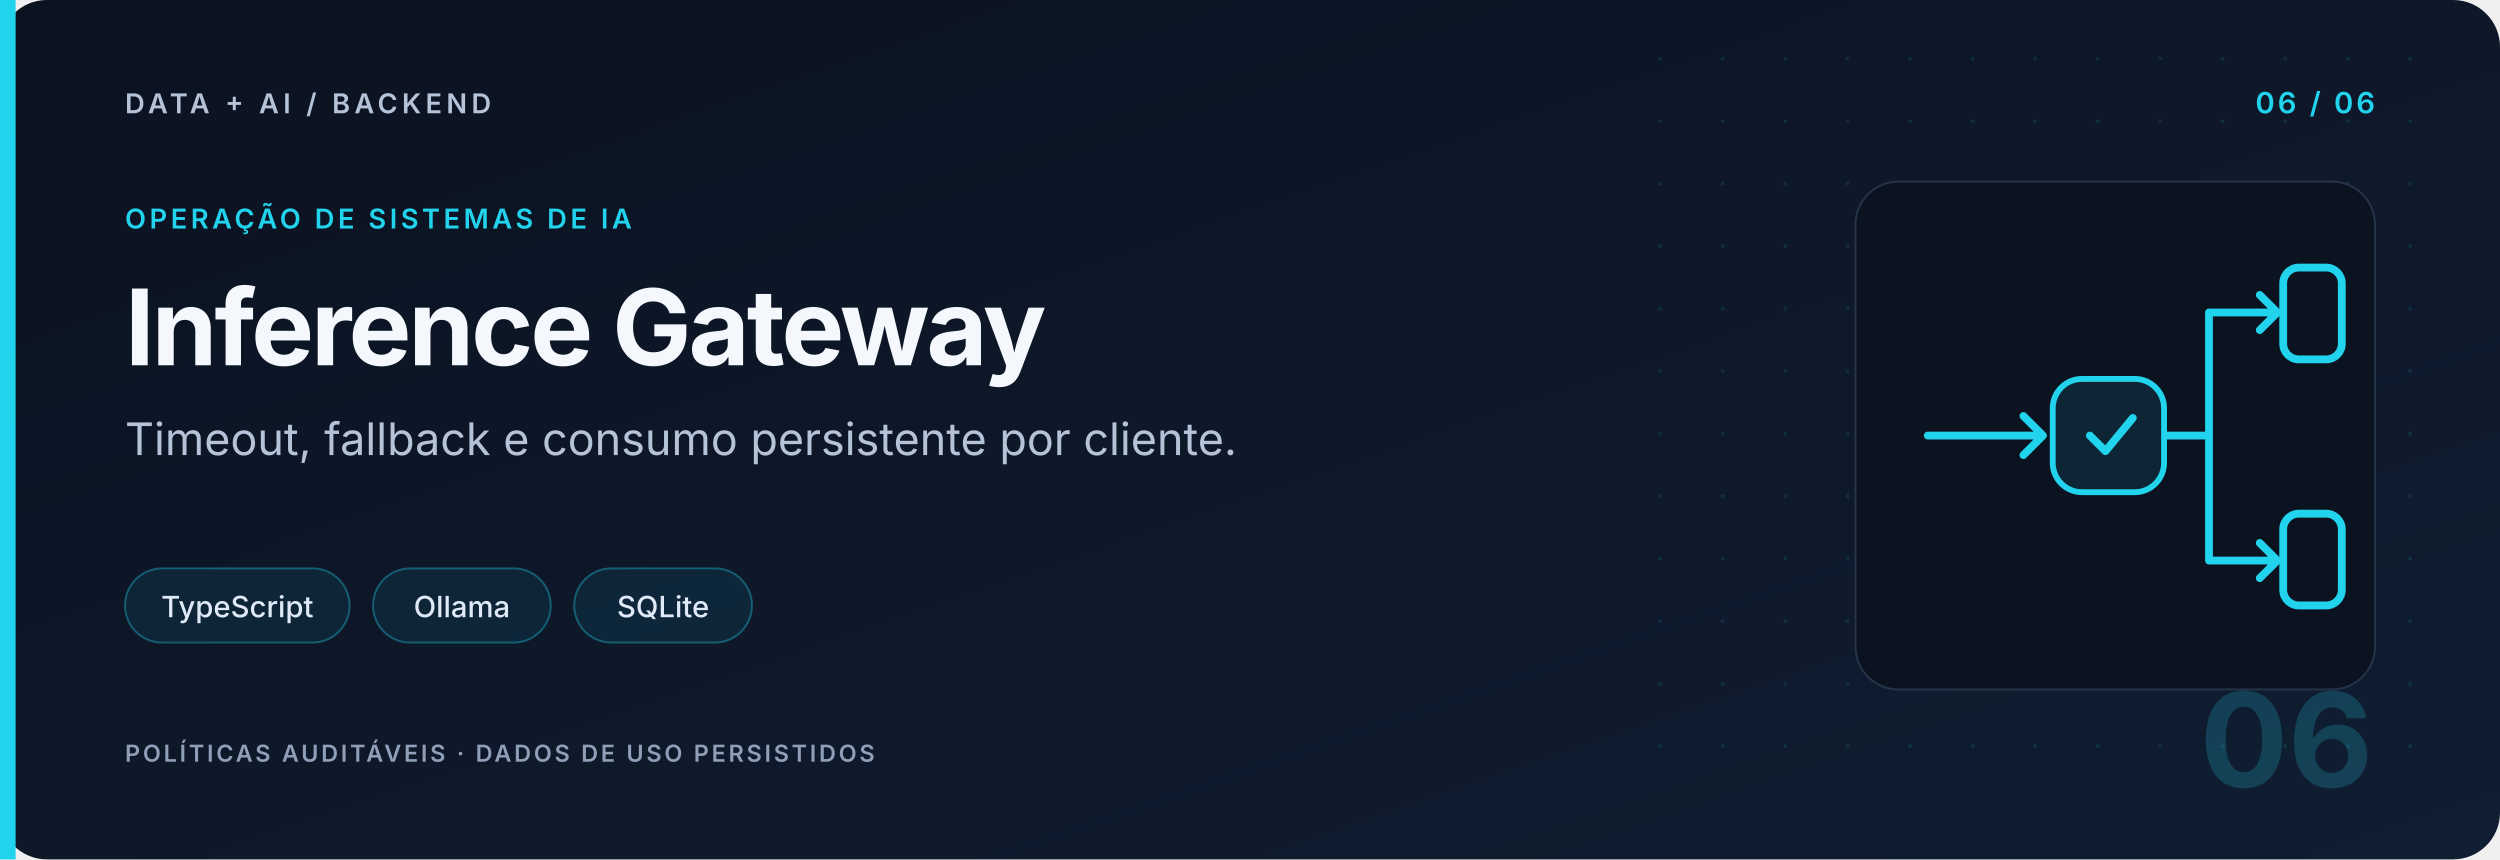
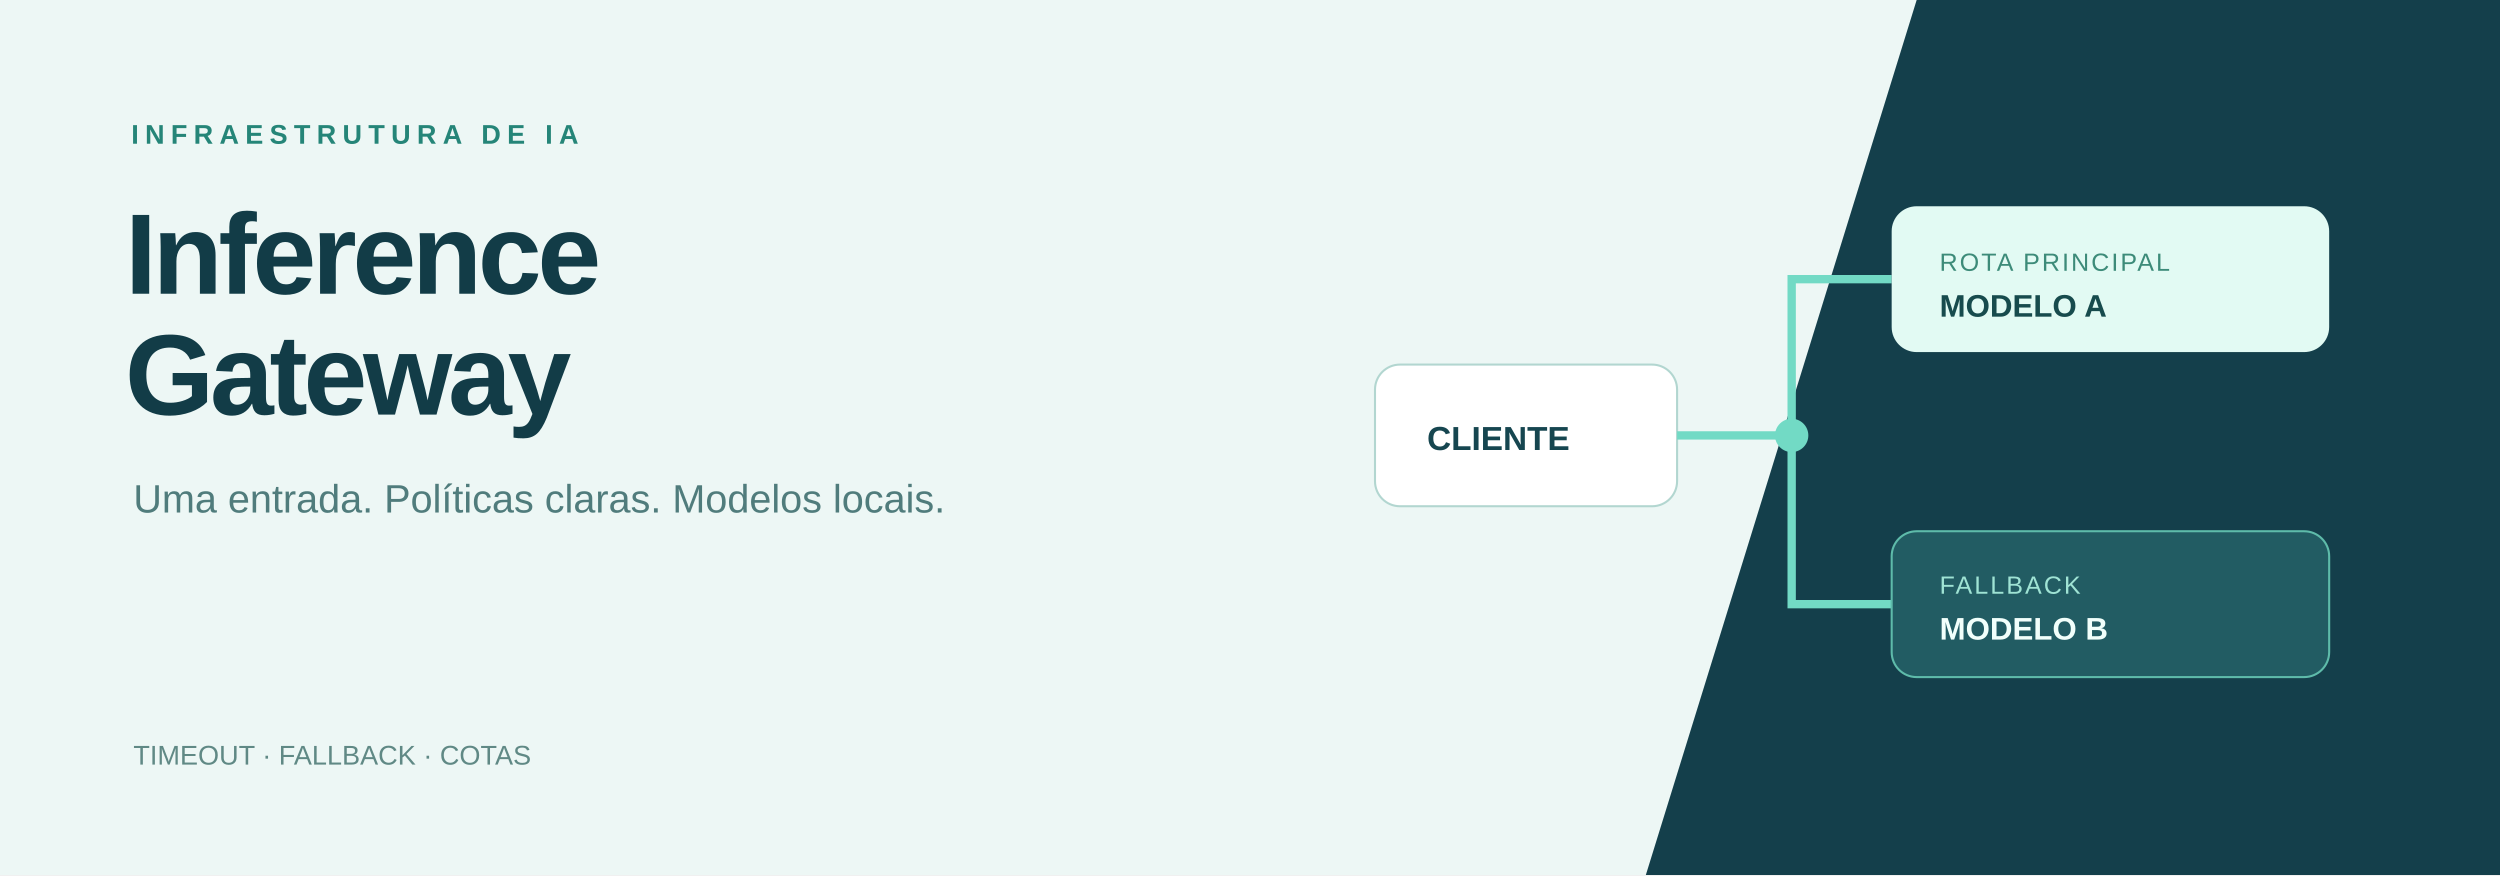
- <svg xmlns="http://www.w3.org/2000/svg" width="1280" height="440" viewBox="0 0 1280 440" role="img" aria-labelledby="title description">
-   <g font-family="'Segoe UI', Inter, Arial, sans-serif">
-     <defs>
-       <linearGradient id="background" x1="0" y1="0" x2="1" y2="1">
-         <stop stop-color="#0b1220" />
-         <stop offset="1" stop-color="#101e32" />
-       </linearGradient>
-     </defs>
-     <rect x="0" y="0" width="1280" height="440" rx="24" fill="url(#background)" stroke="none" />
-     <rect x="0" y="0" width="8" height="440" rx="0" fill="#22d3ee" stroke="none" />
-     <circle cx="850" cy="30" r="1" fill="#22d3ee" opacity=".11" />
-     <circle cx="850" cy="62" r="1" fill="#22d3ee" opacity=".11" />
-     <circle cx="850" cy="94" r="1" fill="#22d3ee" opacity=".11" />
-     <circle cx="850" cy="126" r="1" fill="#22d3ee" opacity=".11" />
-     <circle cx="850" cy="158" r="1" fill="#22d3ee" opacity=".11" />
-     <circle cx="850" cy="190" r="1" fill="#22d3ee" opacity=".11" />
-     <circle cx="850" cy="222" r="1" fill="#22d3ee" opacity=".11" />
-     <circle cx="850" cy="254" r="1" fill="#22d3ee" opacity=".11" />
-     <circle cx="850" cy="286" r="1" fill="#22d3ee" opacity=".11" />
-     <circle cx="850" cy="318" r="1" fill="#22d3ee" opacity=".11" />
-     <circle cx="850" cy="350" r="1" fill="#22d3ee" opacity=".11" />
-     <circle cx="850" cy="382" r="1" fill="#22d3ee" opacity=".11" />
-     <circle cx="882" cy="30" r="1" fill="#22d3ee" opacity=".11" />
-     <circle cx="882" cy="62" r="1" fill="#22d3ee" opacity=".11" />
-     <circle cx="882" cy="94" r="1" fill="#22d3ee" opacity=".11" />
-     <circle cx="882" cy="126" r="1" fill="#22d3ee" opacity=".11" />
-     <circle cx="882" cy="158" r="1" fill="#22d3ee" opacity=".11" />
-     <circle cx="882" cy="190" r="1" fill="#22d3ee" opacity=".11" />
-     <circle cx="882" cy="222" r="1" fill="#22d3ee" opacity=".11" />
-     <circle cx="882" cy="254" r="1" fill="#22d3ee" opacity=".11" />
-     <circle cx="882" cy="286" r="1" fill="#22d3ee" opacity=".11" />
-     <circle cx="882" cy="318" r="1" fill="#22d3ee" opacity=".11" />
-     <circle cx="882" cy="350" r="1" fill="#22d3ee" opacity=".11" />
-     <circle cx="882" cy="382" r="1" fill="#22d3ee" opacity=".11" />
-     <circle cx="914" cy="30" r="1" fill="#22d3ee" opacity=".11" />
-     <circle cx="914" cy="62" r="1" fill="#22d3ee" opacity=".11" />
-     <circle cx="914" cy="94" r="1" fill="#22d3ee" opacity=".11" />
-     <circle cx="914" cy="126" r="1" fill="#22d3ee" opacity=".11" />
-     <circle cx="914" cy="158" r="1" fill="#22d3ee" opacity=".11" />
-     <circle cx="914" cy="190" r="1" fill="#22d3ee" opacity=".11" />
-     <circle cx="914" cy="222" r="1" fill="#22d3ee" opacity=".11" />
-     <circle cx="914" cy="254" r="1" fill="#22d3ee" opacity=".11" />
-     <circle cx="914" cy="286" r="1" fill="#22d3ee" opacity=".11" />
-     <circle cx="914" cy="318" r="1" fill="#22d3ee" opacity=".11" />
-     <circle cx="914" cy="350" r="1" fill="#22d3ee" opacity=".11" />
-     <circle cx="914" cy="382" r="1" fill="#22d3ee" opacity=".11" />
-     <circle cx="946" cy="30" r="1" fill="#22d3ee" opacity=".11" />
-     <circle cx="946" cy="62" r="1" fill="#22d3ee" opacity=".11" />
-     <circle cx="946" cy="94" r="1" fill="#22d3ee" opacity=".11" />
-     <circle cx="946" cy="126" r="1" fill="#22d3ee" opacity=".11" />
-     <circle cx="946" cy="158" r="1" fill="#22d3ee" opacity=".11" />
-     <circle cx="946" cy="190" r="1" fill="#22d3ee" opacity=".11" />
-     <circle cx="946" cy="222" r="1" fill="#22d3ee" opacity=".11" />
-     <circle cx="946" cy="254" r="1" fill="#22d3ee" opacity=".11" />
-     <circle cx="946" cy="286" r="1" fill="#22d3ee" opacity=".11" />
-     <circle cx="946" cy="318" r="1" fill="#22d3ee" opacity=".11" />
-     <circle cx="946" cy="350" r="1" fill="#22d3ee" opacity=".11" />
-     <circle cx="946" cy="382" r="1" fill="#22d3ee" opacity=".11" />
-     <circle cx="978" cy="30" r="1" fill="#22d3ee" opacity=".11" />
-     <circle cx="978" cy="62" r="1" fill="#22d3ee" opacity=".11" />
-     <circle cx="978" cy="94" r="1" fill="#22d3ee" opacity=".11" />
-     <circle cx="978" cy="126" r="1" fill="#22d3ee" opacity=".11" />
-     <circle cx="978" cy="158" r="1" fill="#22d3ee" opacity=".11" />
-     <circle cx="978" cy="190" r="1" fill="#22d3ee" opacity=".11" />
-     <circle cx="978" cy="222" r="1" fill="#22d3ee" opacity=".11" />
-     <circle cx="978" cy="254" r="1" fill="#22d3ee" opacity=".11" />
-     <circle cx="978" cy="286" r="1" fill="#22d3ee" opacity=".11" />
-     <circle cx="978" cy="318" r="1" fill="#22d3ee" opacity=".11" />
-     <circle cx="978" cy="350" r="1" fill="#22d3ee" opacity=".11" />
-     <circle cx="978" cy="382" r="1" fill="#22d3ee" opacity=".11" />
-     <circle cx="1010" cy="30" r="1" fill="#22d3ee" opacity=".11" />
-     <circle cx="1010" cy="62" r="1" fill="#22d3ee" opacity=".11" />
-     <circle cx="1010" cy="94" r="1" fill="#22d3ee" opacity=".11" />
-     <circle cx="1010" cy="126" r="1" fill="#22d3ee" opacity=".11" />
-     <circle cx="1010" cy="158" r="1" fill="#22d3ee" opacity=".11" />
-     <circle cx="1010" cy="190" r="1" fill="#22d3ee" opacity=".11" />
-     <circle cx="1010" cy="222" r="1" fill="#22d3ee" opacity=".11" />
-     <circle cx="1010" cy="254" r="1" fill="#22d3ee" opacity=".11" />
-     <circle cx="1010" cy="286" r="1" fill="#22d3ee" opacity=".11" />
-     <circle cx="1010" cy="318" r="1" fill="#22d3ee" opacity=".11" />
-     <circle cx="1010" cy="350" r="1" fill="#22d3ee" opacity=".11" />
-     <circle cx="1010" cy="382" r="1" fill="#22d3ee" opacity=".11" />
-     <circle cx="1042" cy="30" r="1" fill="#22d3ee" opacity=".11" />
-     <circle cx="1042" cy="62" r="1" fill="#22d3ee" opacity=".11" />
-     <circle cx="1042" cy="94" r="1" fill="#22d3ee" opacity=".11" />
-     <circle cx="1042" cy="126" r="1" fill="#22d3ee" opacity=".11" />
-     <circle cx="1042" cy="158" r="1" fill="#22d3ee" opacity=".11" />
-     <circle cx="1042" cy="190" r="1" fill="#22d3ee" opacity=".11" />
-     <circle cx="1042" cy="222" r="1" fill="#22d3ee" opacity=".11" />
-     <circle cx="1042" cy="254" r="1" fill="#22d3ee" opacity=".11" />
-     <circle cx="1042" cy="286" r="1" fill="#22d3ee" opacity=".11" />
-     <circle cx="1042" cy="318" r="1" fill="#22d3ee" opacity=".11" />
-     <circle cx="1042" cy="350" r="1" fill="#22d3ee" opacity=".11" />
-     <circle cx="1042" cy="382" r="1" fill="#22d3ee" opacity=".11" />
-     <circle cx="1074" cy="30" r="1" fill="#22d3ee" opacity=".11" />
-     <circle cx="1074" cy="62" r="1" fill="#22d3ee" opacity=".11" />
-     <circle cx="1074" cy="94" r="1" fill="#22d3ee" opacity=".11" />
-     <circle cx="1074" cy="126" r="1" fill="#22d3ee" opacity=".11" />
-     <circle cx="1074" cy="158" r="1" fill="#22d3ee" opacity=".11" />
-     <circle cx="1074" cy="190" r="1" fill="#22d3ee" opacity=".11" />
-     <circle cx="1074" cy="222" r="1" fill="#22d3ee" opacity=".11" />
-     <circle cx="1074" cy="254" r="1" fill="#22d3ee" opacity=".11" />
-     <circle cx="1074" cy="286" r="1" fill="#22d3ee" opacity=".11" />
-     <circle cx="1074" cy="318" r="1" fill="#22d3ee" opacity=".11" />
-     <circle cx="1074" cy="350" r="1" fill="#22d3ee" opacity=".11" />
-     <circle cx="1074" cy="382" r="1" fill="#22d3ee" opacity=".11" />
-     <circle cx="1106" cy="30" r="1" fill="#22d3ee" opacity=".11" />
-     <circle cx="1106" cy="62" r="1" fill="#22d3ee" opacity=".11" />
-     <circle cx="1106" cy="94" r="1" fill="#22d3ee" opacity=".11" />
-     <circle cx="1106" cy="126" r="1" fill="#22d3ee" opacity=".11" />
-     <circle cx="1106" cy="158" r="1" fill="#22d3ee" opacity=".11" />
-     <circle cx="1106" cy="190" r="1" fill="#22d3ee" opacity=".11" />
-     <circle cx="1106" cy="222" r="1" fill="#22d3ee" opacity=".11" />
-     <circle cx="1106" cy="254" r="1" fill="#22d3ee" opacity=".11" />
-     <circle cx="1106" cy="286" r="1" fill="#22d3ee" opacity=".11" />
-     <circle cx="1106" cy="318" r="1" fill="#22d3ee" opacity=".11" />
-     <circle cx="1106" cy="350" r="1" fill="#22d3ee" opacity=".11" />
-     <circle cx="1106" cy="382" r="1" fill="#22d3ee" opacity=".11" />
-     <circle cx="1138" cy="30" r="1" fill="#22d3ee" opacity=".11" />
-     <circle cx="1138" cy="62" r="1" fill="#22d3ee" opacity=".11" />
-     <circle cx="1138" cy="94" r="1" fill="#22d3ee" opacity=".11" />
-     <circle cx="1138" cy="126" r="1" fill="#22d3ee" opacity=".11" />
-     <circle cx="1138" cy="158" r="1" fill="#22d3ee" opacity=".11" />
-     <circle cx="1138" cy="190" r="1" fill="#22d3ee" opacity=".11" />
-     <circle cx="1138" cy="222" r="1" fill="#22d3ee" opacity=".11" />
-     <circle cx="1138" cy="254" r="1" fill="#22d3ee" opacity=".11" />
-     <circle cx="1138" cy="286" r="1" fill="#22d3ee" opacity=".11" />
-     <circle cx="1138" cy="318" r="1" fill="#22d3ee" opacity=".11" />
-     <circle cx="1138" cy="350" r="1" fill="#22d3ee" opacity=".11" />
-     <circle cx="1138" cy="382" r="1" fill="#22d3ee" opacity=".11" />
-     <circle cx="1170" cy="30" r="1" fill="#22d3ee" opacity=".11" />
-     <circle cx="1170" cy="62" r="1" fill="#22d3ee" opacity=".11" />
-     <circle cx="1170" cy="94" r="1" fill="#22d3ee" opacity=".11" />
-     <circle cx="1170" cy="126" r="1" fill="#22d3ee" opacity=".11" />
-     <circle cx="1170" cy="158" r="1" fill="#22d3ee" opacity=".11" />
-     <circle cx="1170" cy="190" r="1" fill="#22d3ee" opacity=".11" />
-     <circle cx="1170" cy="222" r="1" fill="#22d3ee" opacity=".11" />
-     <circle cx="1170" cy="254" r="1" fill="#22d3ee" opacity=".11" />
-     <circle cx="1170" cy="286" r="1" fill="#22d3ee" opacity=".11" />
-     <circle cx="1170" cy="318" r="1" fill="#22d3ee" opacity=".11" />
-     <circle cx="1170" cy="350" r="1" fill="#22d3ee" opacity=".11" />
-     <circle cx="1170" cy="382" r="1" fill="#22d3ee" opacity=".11" />
-     <circle cx="1202" cy="30" r="1" fill="#22d3ee" opacity=".11" />
-     <circle cx="1202" cy="62" r="1" fill="#22d3ee" opacity=".11" />
-     <circle cx="1202" cy="94" r="1" fill="#22d3ee" opacity=".11" />
-     <circle cx="1202" cy="126" r="1" fill="#22d3ee" opacity=".11" />
-     <circle cx="1202" cy="158" r="1" fill="#22d3ee" opacity=".11" />
-     <circle cx="1202" cy="190" r="1" fill="#22d3ee" opacity=".11" />
-     <circle cx="1202" cy="222" r="1" fill="#22d3ee" opacity=".11" />
-     <circle cx="1202" cy="254" r="1" fill="#22d3ee" opacity=".11" />
-     <circle cx="1202" cy="286" r="1" fill="#22d3ee" opacity=".11" />
-     <circle cx="1202" cy="318" r="1" fill="#22d3ee" opacity=".11" />
-     <circle cx="1202" cy="350" r="1" fill="#22d3ee" opacity=".11" />
-     <circle cx="1202" cy="382" r="1" fill="#22d3ee" opacity=".11" />
-     <circle cx="1234" cy="30" r="1" fill="#22d3ee" opacity=".11" />
-     <circle cx="1234" cy="62" r="1" fill="#22d3ee" opacity=".11" />
-     <circle cx="1234" cy="94" r="1" fill="#22d3ee" opacity=".11" />
-     <circle cx="1234" cy="126" r="1" fill="#22d3ee" opacity=".11" />
-     <circle cx="1234" cy="158" r="1" fill="#22d3ee" opacity=".11" />
-     <circle cx="1234" cy="190" r="1" fill="#22d3ee" opacity=".11" />
-     <circle cx="1234" cy="222" r="1" fill="#22d3ee" opacity=".11" />
-     <circle cx="1234" cy="254" r="1" fill="#22d3ee" opacity=".11" />
-     <circle cx="1234" cy="286" r="1" fill="#22d3ee" opacity=".11" />
-     <circle cx="1234" cy="318" r="1" fill="#22d3ee" opacity=".11" />
-     <circle cx="1234" cy="350" r="1" fill="#22d3ee" opacity=".11" />
-     <circle cx="1234" cy="382" r="1" fill="#22d3ee" opacity=".11" />
-     <text x="64" y="58" font-size="14" font-weight="600" fill="#b5c3d8" letter-spacing="2.2">DATA + AI / BACKEND</text>
-     <text x="1216" y="58" font-size="15" font-weight="600" fill="#22d3ee" text-anchor="end" letter-spacing="1.5">06 / 06</text>
-     <text x="64" y="117" font-size="14" font-weight="600" fill="#22d3ee" letter-spacing="1.8">OPERAÇÃO DE SISTEMAS DE IA</text>
-     <text x="64" y="187" font-size="54" font-weight="700" fill="#f4f7fc" letter-spacing="-1.5">Inference Gateway</text>
-     <text x="64" y="233" font-size="23" font-weight="400" fill="#b5c3d8">Timeout, fallback e consumo persistente por cliente.</text>
-     <rect x="950" y="93" width="266" height="260" rx="22" fill="#0b1220" stroke="#263449" />
-     <g transform="translate(965 103)">
-       <g fill="none" stroke="#22d3ee" stroke-width="4" stroke-linecap="round" stroke-linejoin="round">
-         <path d="M22 120h59m-10-10 10 10-10 10" />
-         <rect x="86" y="91" width="57" height="58" rx="15" fill="#22d3ee" fill-opacity="0.10" stroke="#22d3ee" stroke-width="3" />
-         <path d="M144 120h22V57h35m-9-9 9 9-9 9M166 120v64h35m-9-9 9 9-9 9" />
-         <rect x="204" y="34" width="30" height="47" rx="8" />
-         <rect x="204" y="160" width="30" height="47" rx="8" />
-         <path d="m105 120 8 8 14-17" />
-       </g>
-     </g>
-     <text x="1215" y="403" font-size="67" font-weight="700" fill="#22d3ee" text-anchor="end" opacity=".2">06</text>
-     <text x="64" y="390" font-size="12" font-weight="600" fill="#8f9fb7" letter-spacing="1.4">POLÍTICAS AUDITÁVEIS · DADOS DE USO PERSISTIDOS</text>
-     <rect x="64" y="291" width="115" height="38" rx="19" fill="#22d3ee" stroke="#22d3ee" fill-opacity=".08" stroke-opacity=".35" />
-     <text x="121.5" y="316" font-size="15" font-weight="500" fill="#e0e9f7" text-anchor="middle">TypeScript</text>
-     <rect x="191" y="291" width="91" height="38" rx="19" fill="#22d3ee" stroke="#22d3ee" fill-opacity=".08" stroke-opacity=".35" />
-     <text x="236.5" y="316" font-size="15" font-weight="500" fill="#e0e9f7" text-anchor="middle">Ollama</text>
-     <rect x="294" y="291" width="91" height="38" rx="19" fill="#22d3ee" stroke="#22d3ee" fill-opacity=".08" stroke-opacity=".35" />
-     <text x="339.5" y="316" font-size="15" font-weight="500" fill="#e0e9f7" text-anchor="middle">SQLite</text>
+ <svg xmlns="http://www.w3.org/2000/svg" width="1200" height="420" viewBox="0 0 1200 420" role="img" aria-label="Inference Gateway: operacao de modelos">
+   <rect width="1200" height="420" fill="#edf7f5" />
+   <path d="M0 0 H1200 V420 H790 L920 0Z" fill="#143f4b" />
+   <text x="63" y="69" font-family="'Segoe UI',Arial,sans-serif" font-size="13" font-weight="700" letter-spacing="3" fill="#258578">INFRAESTRUTURA DE IA</text>
+   <text x="60" y="141" font-family="'Segoe UI',Arial,sans-serif" font-size="55" font-weight="750" letter-spacing="-2" fill="#123c47">Inference</text>
+   <text x="60" y="199" font-family="'Segoe UI',Arial,sans-serif" font-size="55" font-weight="750" letter-spacing="-2" fill="#123c47">Gateway</text>
+   <text x="64" y="246" font-family="'Segoe UI',Arial,sans-serif" font-size="19" fill="#507c7c">Uma entrada. Políticas claras. Modelos locais.</text>
+   <text x="64" y="367" font-family="'Segoe UI',Arial,sans-serif" font-size="13" fill="#608985">TIMEOUT  ·  FALLBACK  ·  COTAS</text>
+   <g transform="translate(660 74)">
+     <rect x="0" y="101" width="145" height="68" rx="12" fill="#ffffff" stroke="#b2d6d0" />
+     <text x="25" y="142" font-family="'Segoe UI',Arial,sans-serif" font-size="16" font-weight="700" fill="#164650">CLIENTE</text>
+     <path d="M145 135 H200 M200 135 V60 H248 M200 135 V216 H248" fill="none" stroke="#72dac5" stroke-width="4" />
+     <circle cx="200" cy="135" r="8" fill="#72dac5" />
+     <rect x="248" y="25" width="210" height="70" rx="12" fill="#e2faf3" />
+     <text x="271" y="56" font-family="'Segoe UI',Arial,sans-serif" font-size="12" letter-spacing="1" fill="#3d8b79">ROTA PRINCIPAL</text>
+     <text x="271" y="78" font-family="'Segoe UI',Arial,sans-serif" font-size="15" font-weight="700" fill="#174b4d">MODELO A</text>
+     <rect x="248" y="181" width="210" height="70" rx="12" fill="#225c63" stroke="#5ebbaa" />
+     <text x="271" y="211" font-family="'Segoe UI',Arial,sans-serif" font-size="12" letter-spacing="1" fill="#9fe3d4">FALLBACK</text>
+     <text x="271" y="233" font-family="'Segoe UI',Arial,sans-serif" font-size="15" font-weight="700" fill="#f1fffb">MODELO B</text>
  </g>
</svg>
